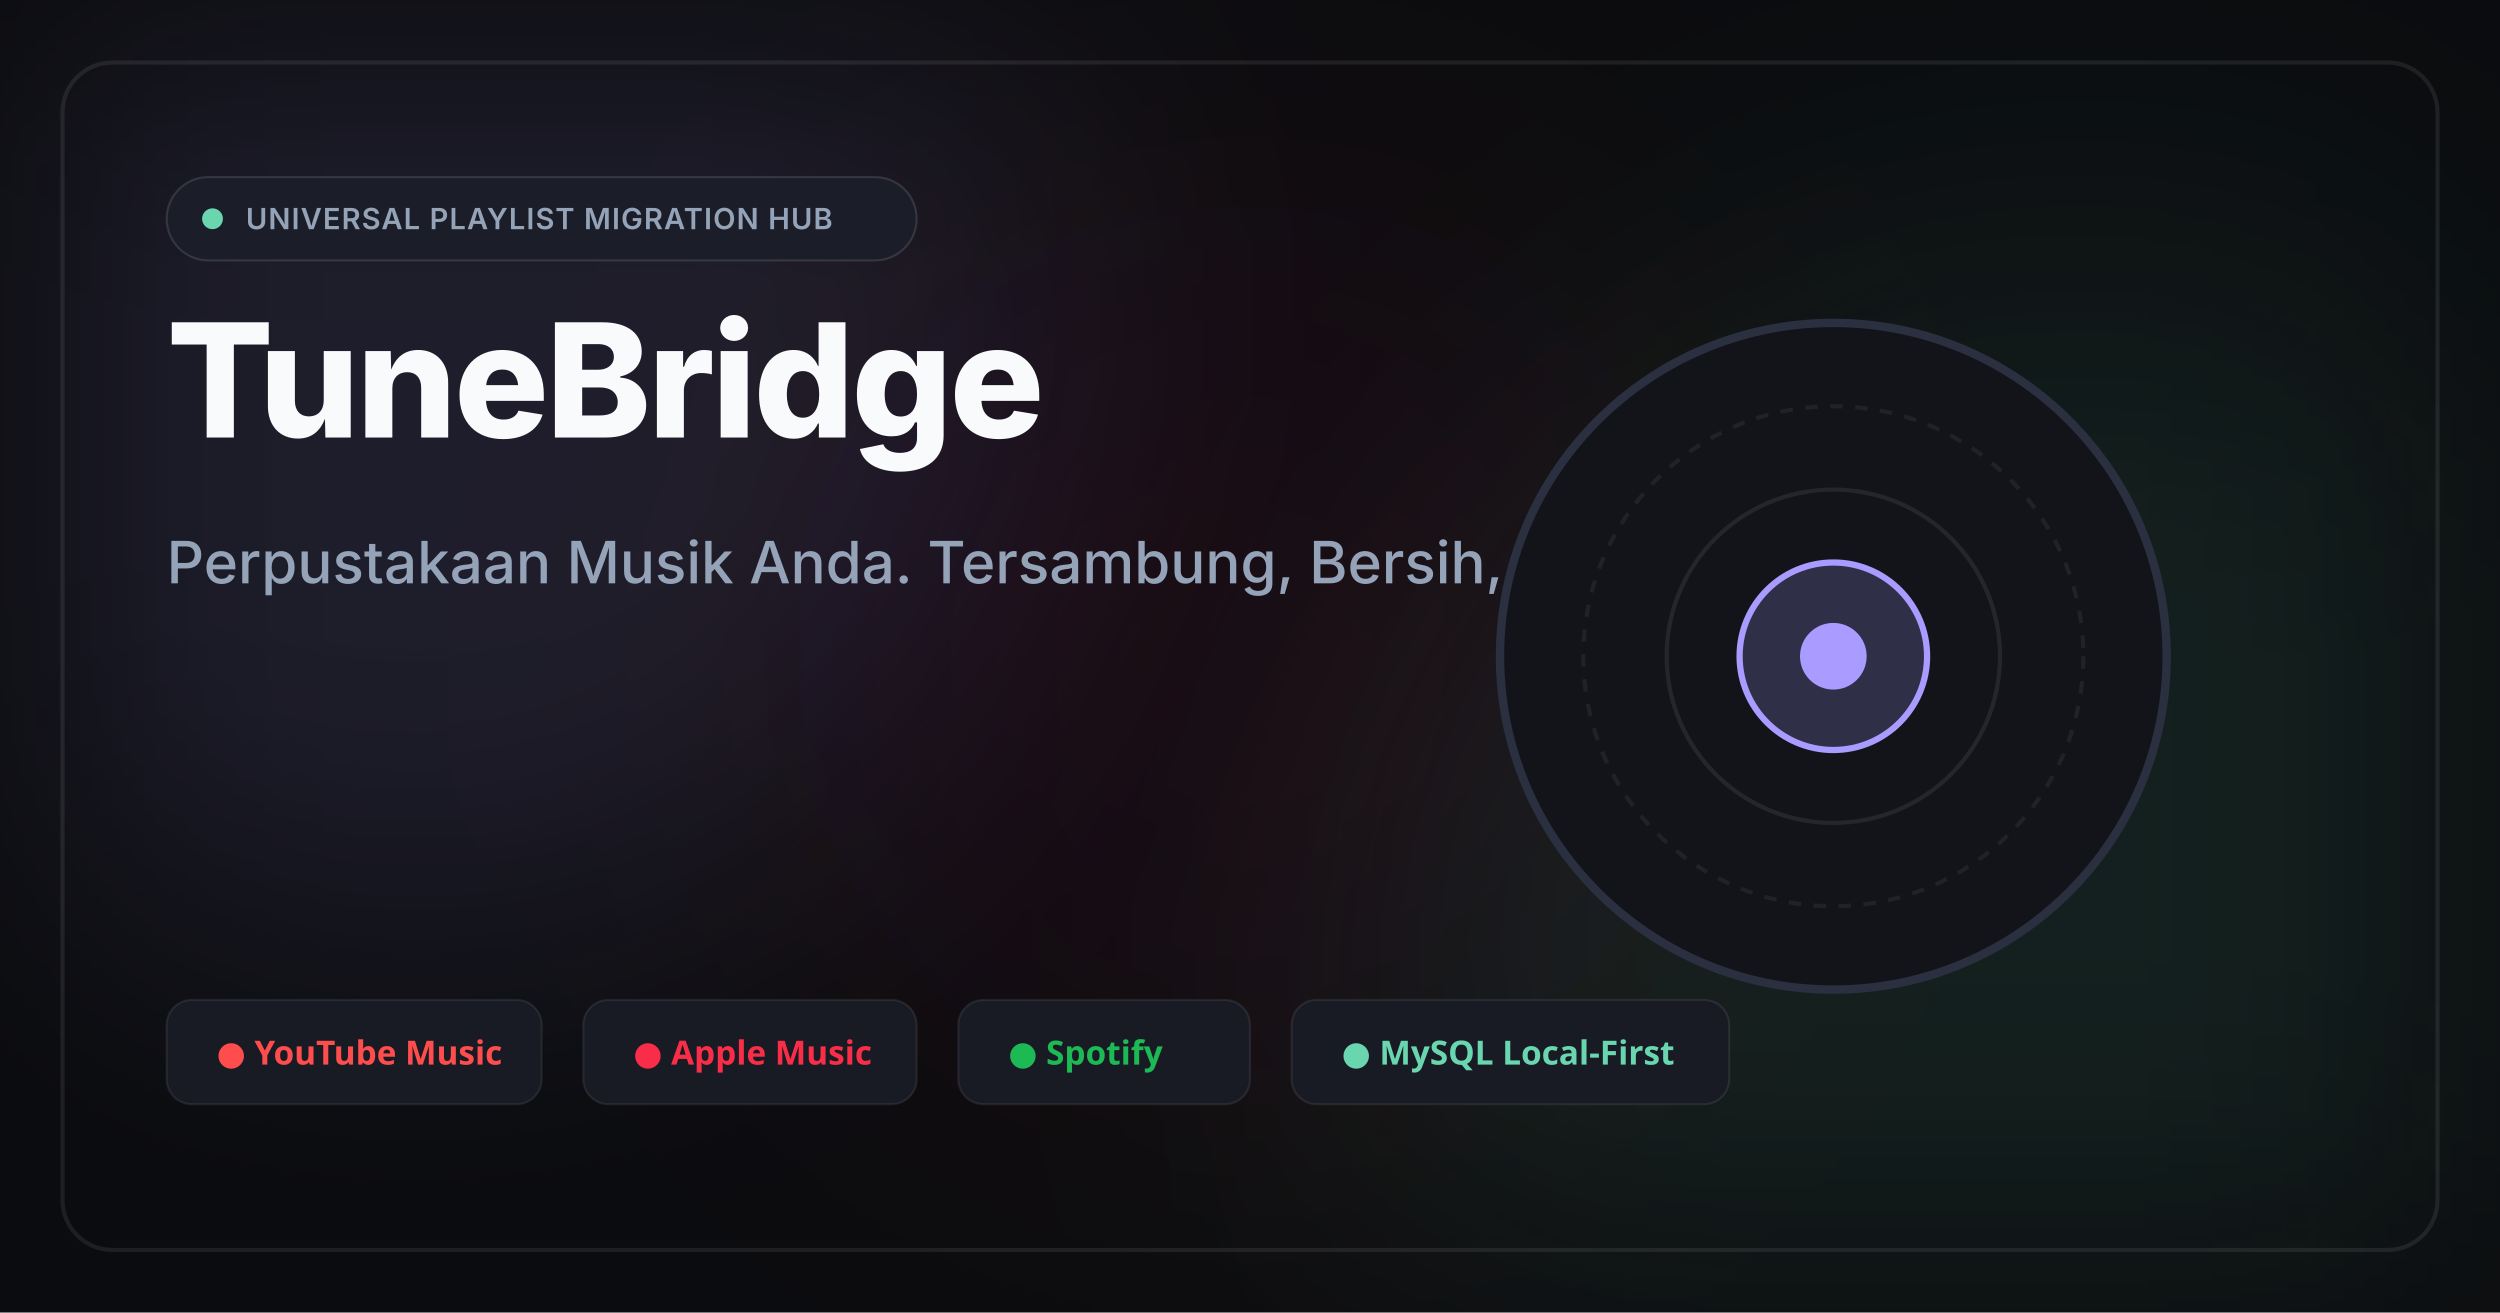
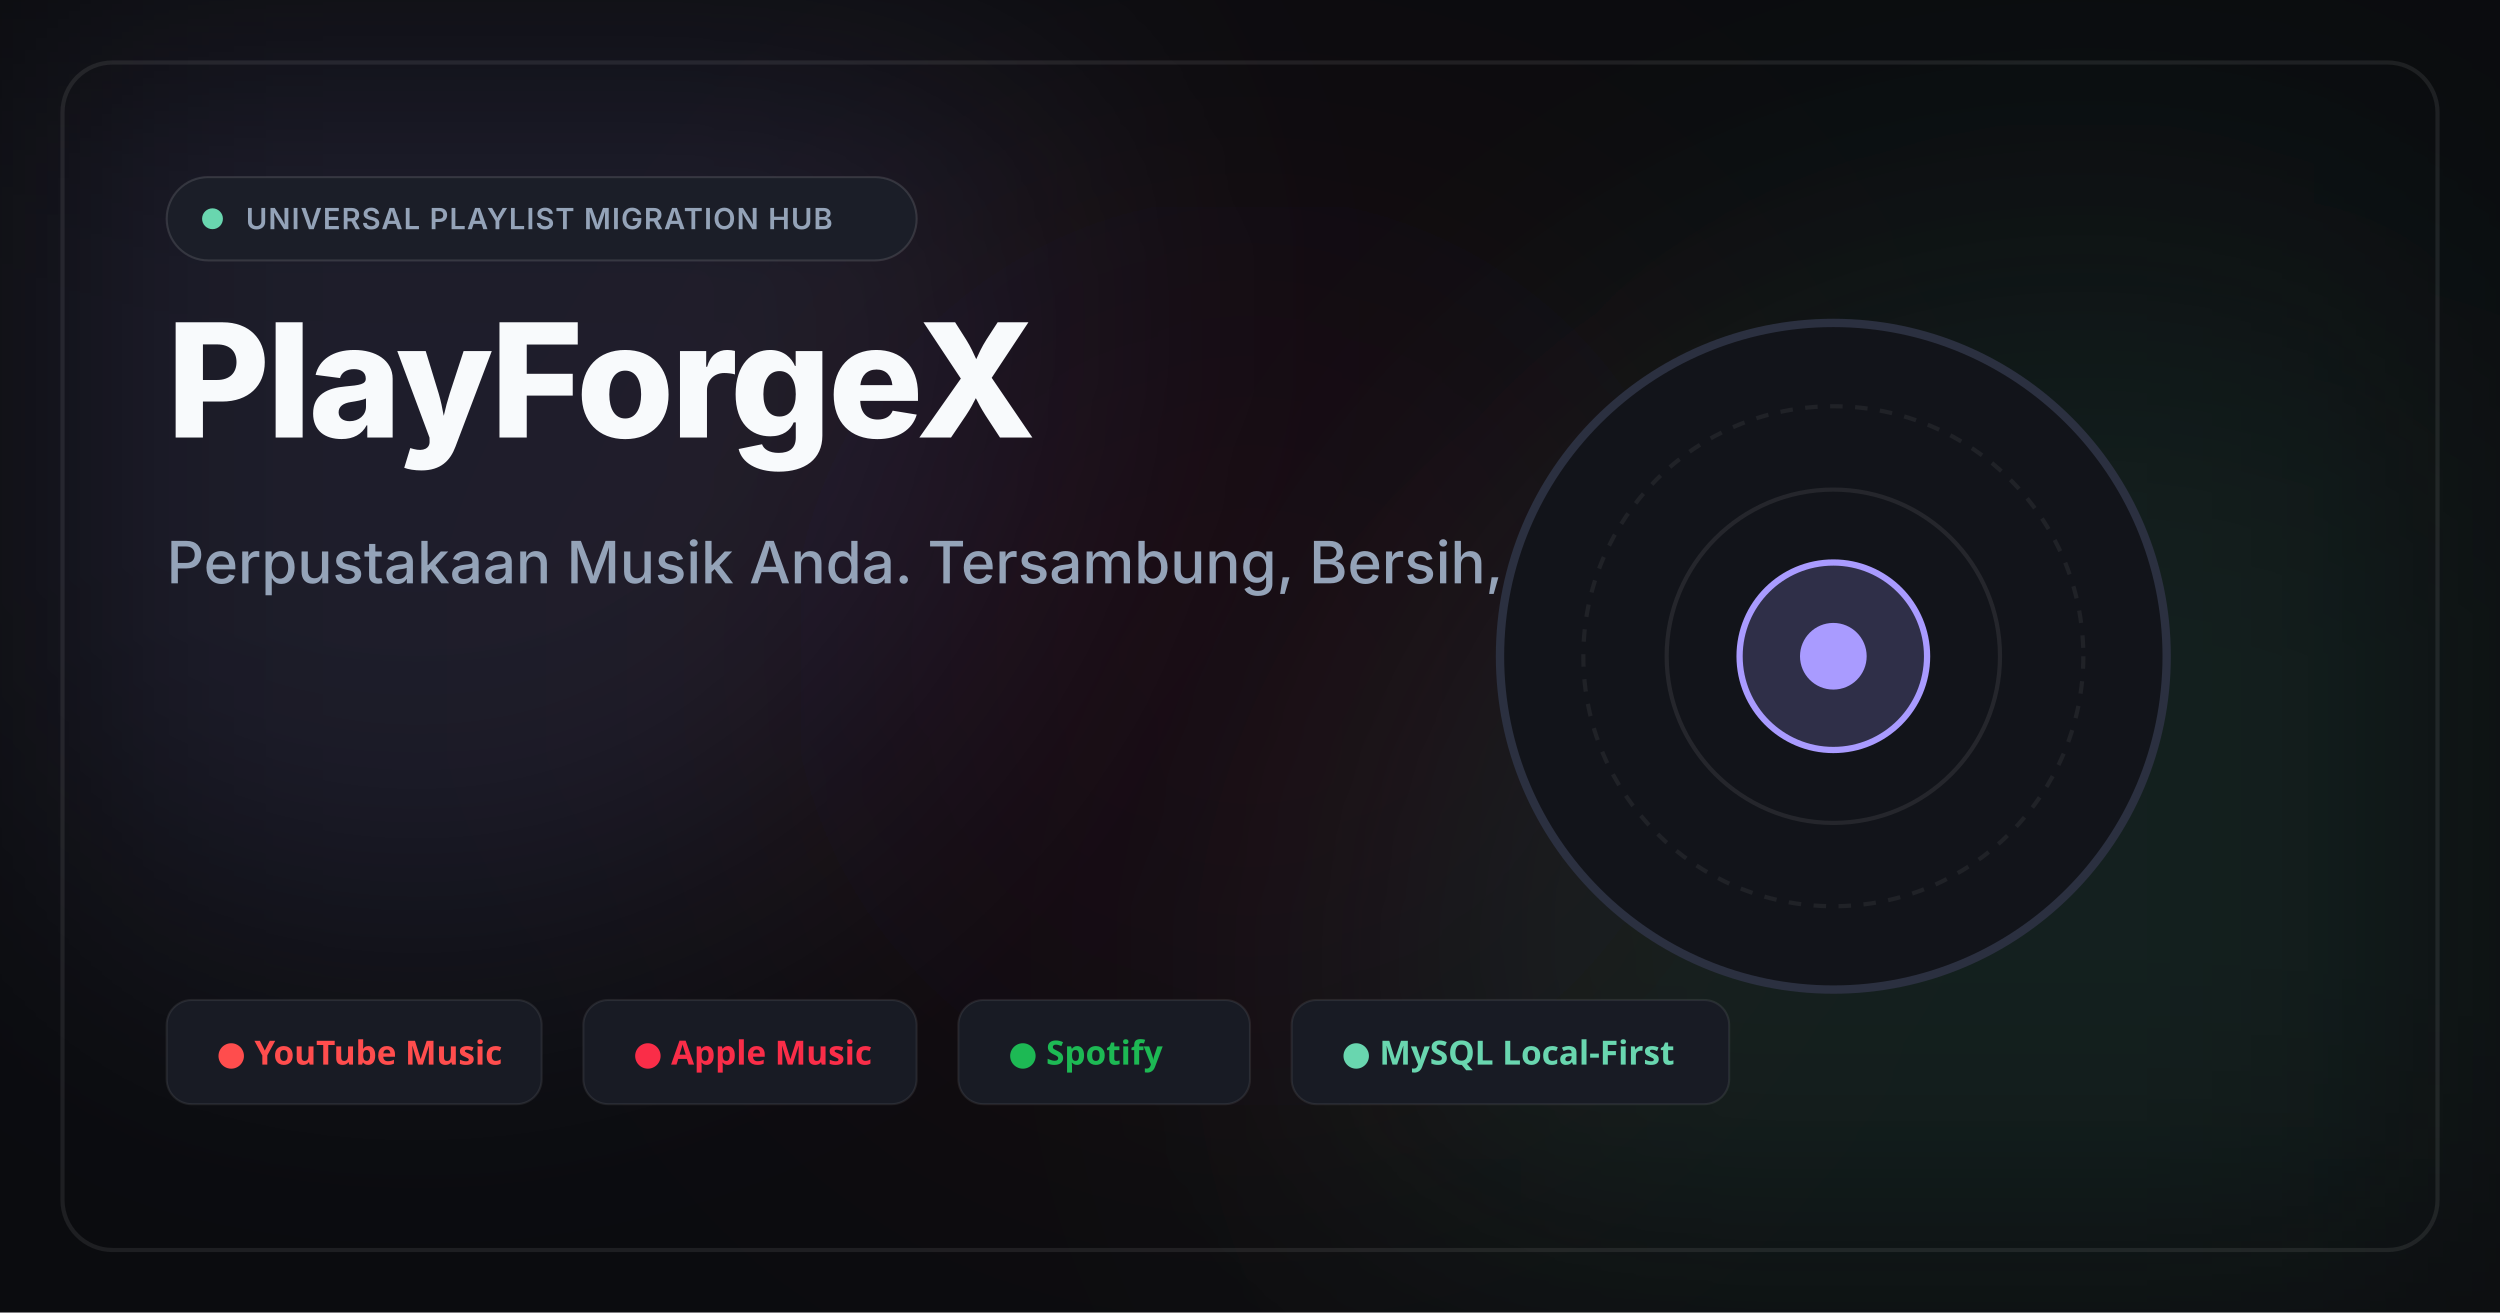
<svg xmlns="http://www.w3.org/2000/svg" viewBox="0 0 1200 630" width="1200" height="630" fill="none">
  <rect width="1200" height="630" fill="#0B0C0F" />
  <circle cx="200" cy="150" r="300" fill="#A99BFF" fill-opacity="0.12" filter="blur(80px)" />
  <circle cx="1000" cy="480" r="350" fill="#69D6AF" fill-opacity="0.10" filter="blur(90px)" />
  <circle cx="600" cy="315" r="220" fill="#FA2D48" fill-opacity="0.06" filter="blur(100px)" />
  <rect x="30" y="30" width="1140" height="570" rx="24" stroke="#ffffff" stroke-opacity="0.08" stroke-width="2" />
  <g transform="translate(80, 85)">
    <rect width="360" height="40" rx="20" fill="#1B1E28" stroke="#ffffff" stroke-opacity="0.12" />
    <circle cx="22" cy="20" r="5" fill="#69D6AF" />
    <text x="38" y="25" fill="#94A3B8" font-family="-apple-system, BlinkMacSystemFont, 'Inter', sans-serif" font-size="14" font-weight="600" letter-spacing="0.5">
      UNIVERSAL PLAYLIST MIGRATION HUB
    </text>
  </g>
  <g transform="translate(80, 210)">
    <text x="0" y="0" fill="#F8FAFC" font-family="-apple-system, BlinkMacSystemFont, 'Inter', sans-serif" font-size="76" font-weight="800" letter-spacing="-1.5">
-       TuneBridge
+       PlayForgeX
    </text>
    <text x="0" y="70" fill="#94A3B8" font-family="-apple-system, BlinkMacSystemFont, 'Inter', sans-serif" font-size="28" font-weight="500">
      Perpustakaan Musik Anda. Tersambung, Bersih, dan Utuh.
    </text>
  </g>
  <g transform="translate(880, 315)">
    <circle cx="0" cy="0" r="160" fill="#12141A" stroke="#2B3040" stroke-width="4" />
    <circle cx="0" cy="0" r="120" stroke="#ffffff" stroke-opacity="0.06" stroke-width="2" stroke-dasharray="6 6" />
    <circle cx="0" cy="0" r="80" stroke="#ffffff" stroke-opacity="0.08" stroke-width="2" />
    <circle cx="0" cy="0" r="45" fill="#A99BFF" fill-opacity="0.2" stroke="#A99BFF" stroke-width="3" />
    <circle cx="0" cy="0" r="16" fill="#A99BFF" />
  </g>
  <g transform="translate(80, 480)">
    <rect width="180" height="50" rx="12" fill="#181B24" stroke="#ffffff" stroke-opacity="0.08" />
    <text x="24" y="31" fill="#FF4D4D" font-family="sans-serif" font-size="16" font-weight="700">● YouTube Music</text>
    <g transform="translate(200, 0)">
      <rect width="160" height="50" rx="12" fill="#181B24" stroke="#ffffff" stroke-opacity="0.08" />
      <text x="24" y="31" fill="#FA2D48" font-family="sans-serif" font-size="16" font-weight="700">● Apple Music</text>
    </g>
    <g transform="translate(380, 0)">
      <rect width="140" height="50" rx="12" fill="#181B24" stroke="#ffffff" stroke-opacity="0.08" />
      <text x="24" y="31" fill="#1DB954" font-family="sans-serif" font-size="16" font-weight="700">● Spotify</text>
    </g>
    <g transform="translate(540, 0)">
      <rect width="210" height="50" rx="12" fill="#181B24" stroke="#ffffff" stroke-opacity="0.08" />
      <text x="24" y="31" fill="#69D6AF" font-family="sans-serif" font-size="16" font-weight="700">● MySQL Local-First</text>
    </g>
  </g>
</svg>
